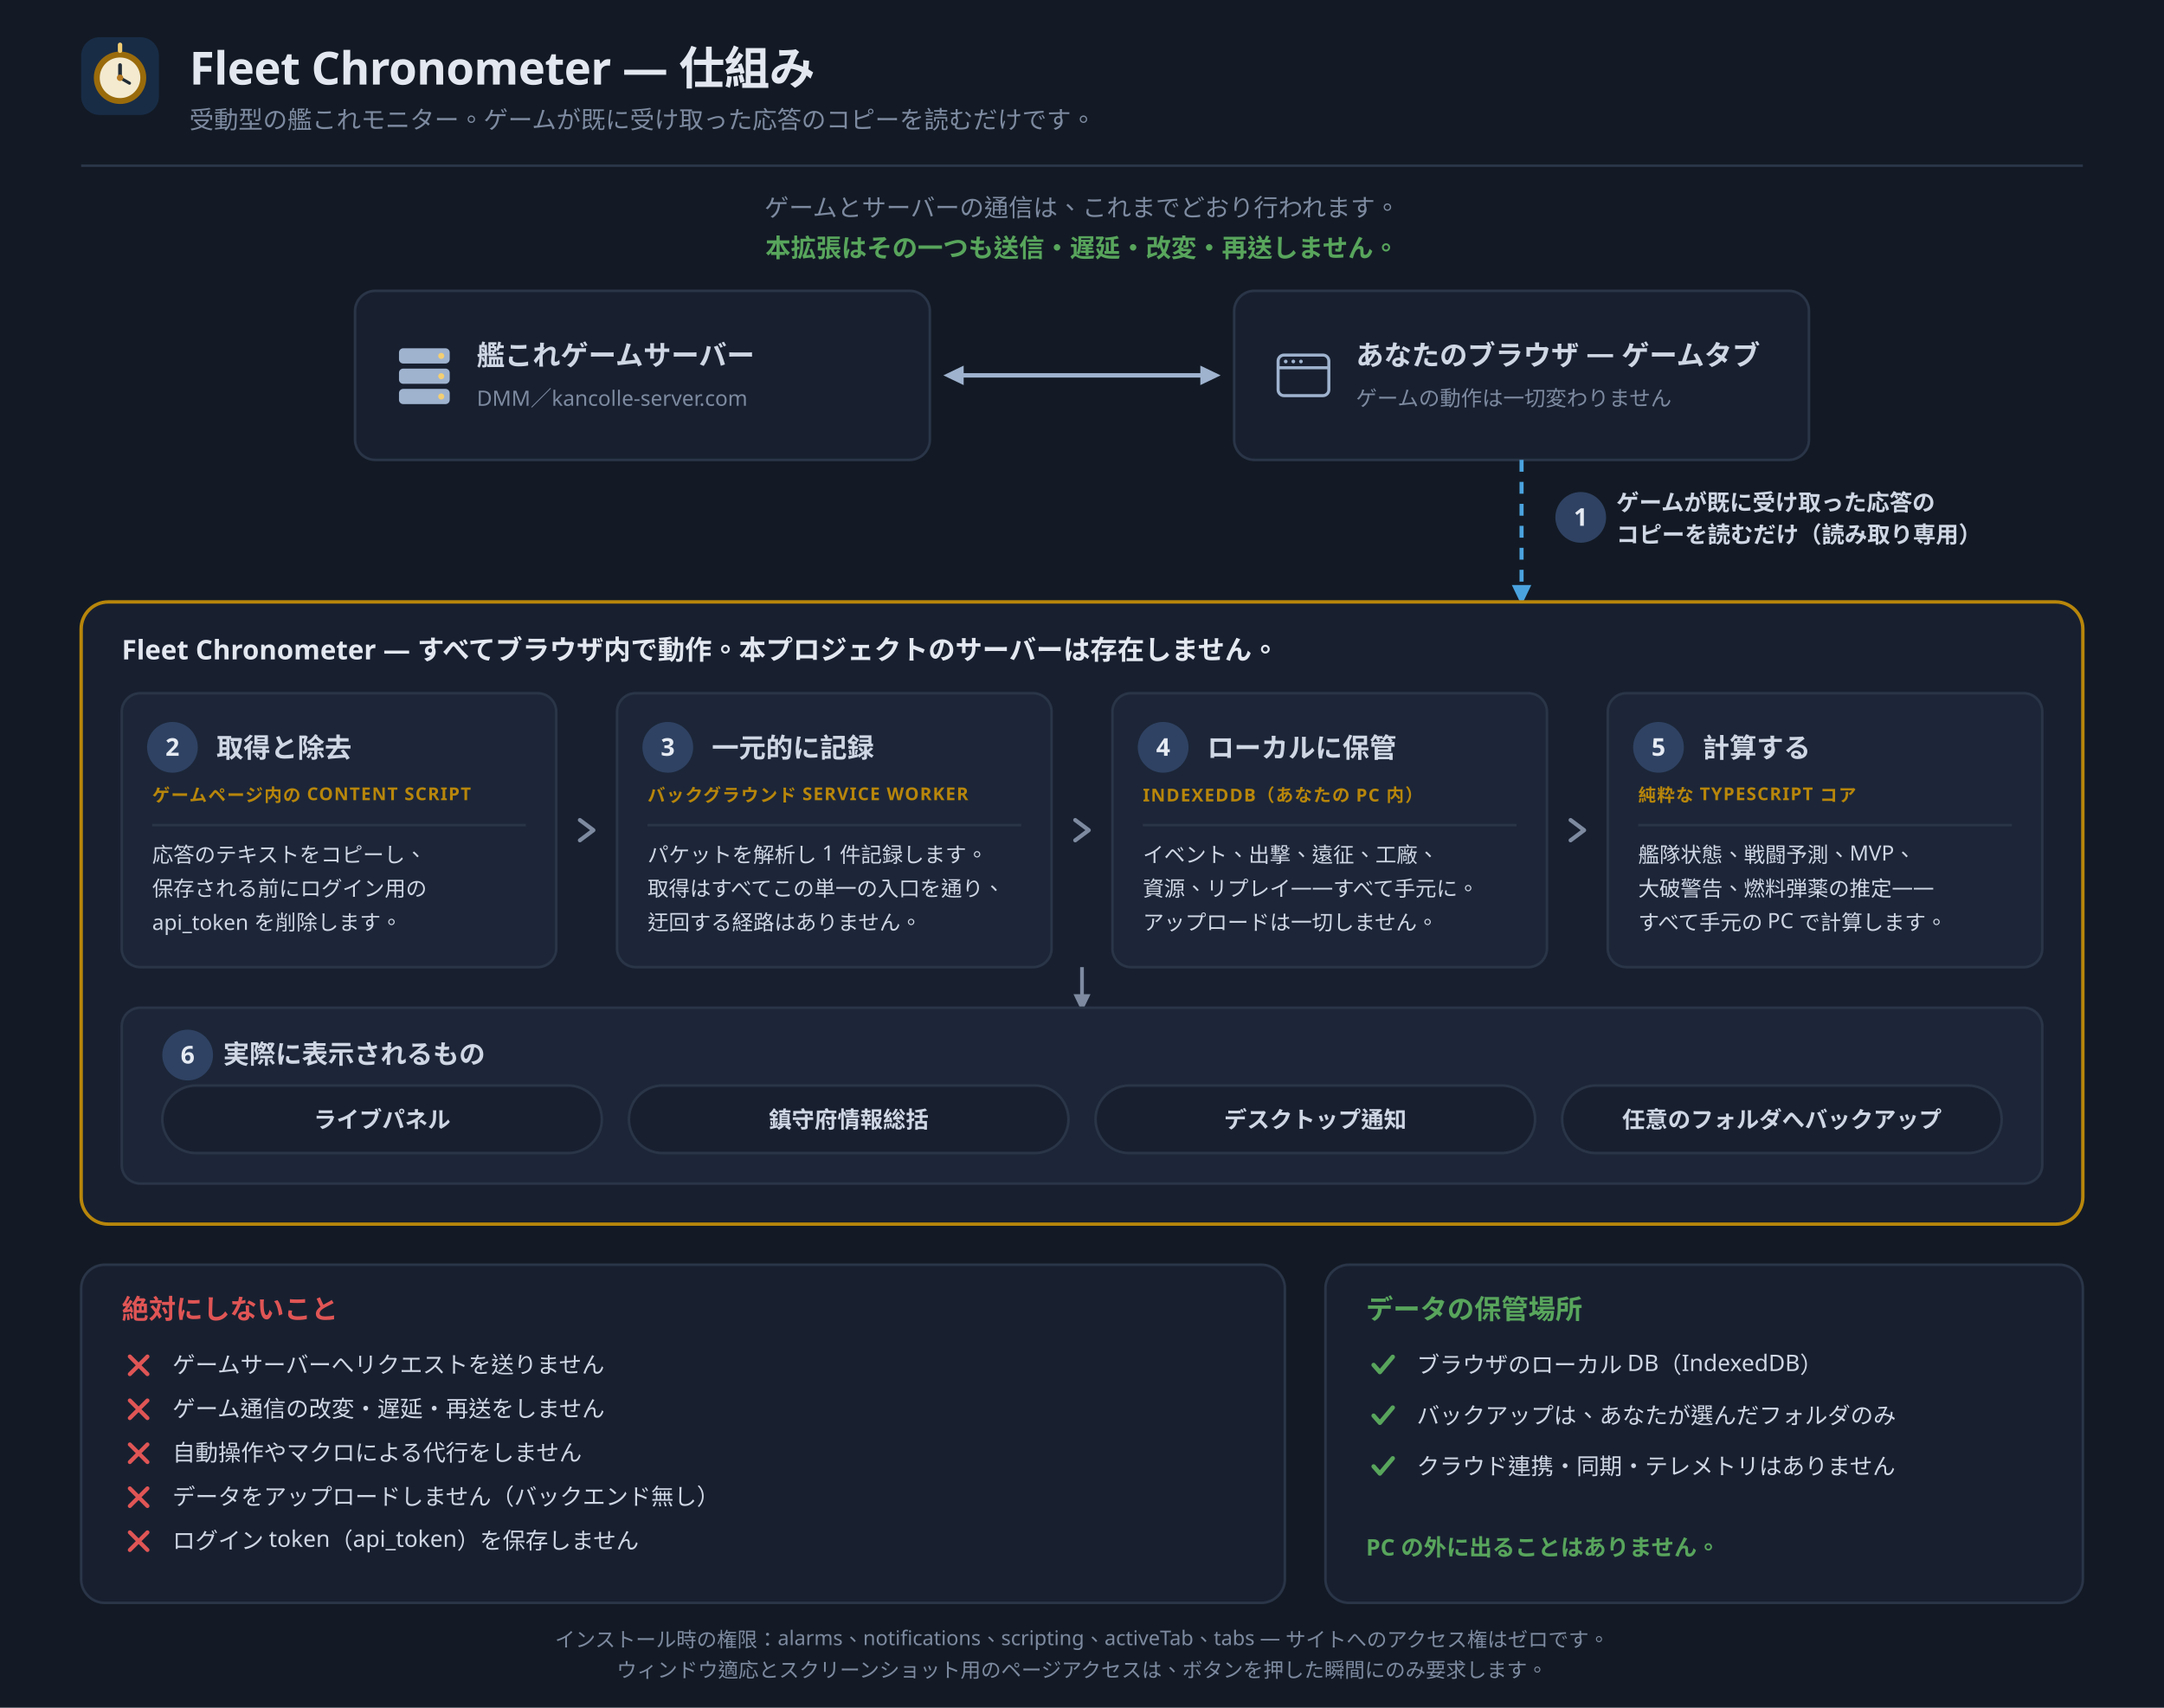
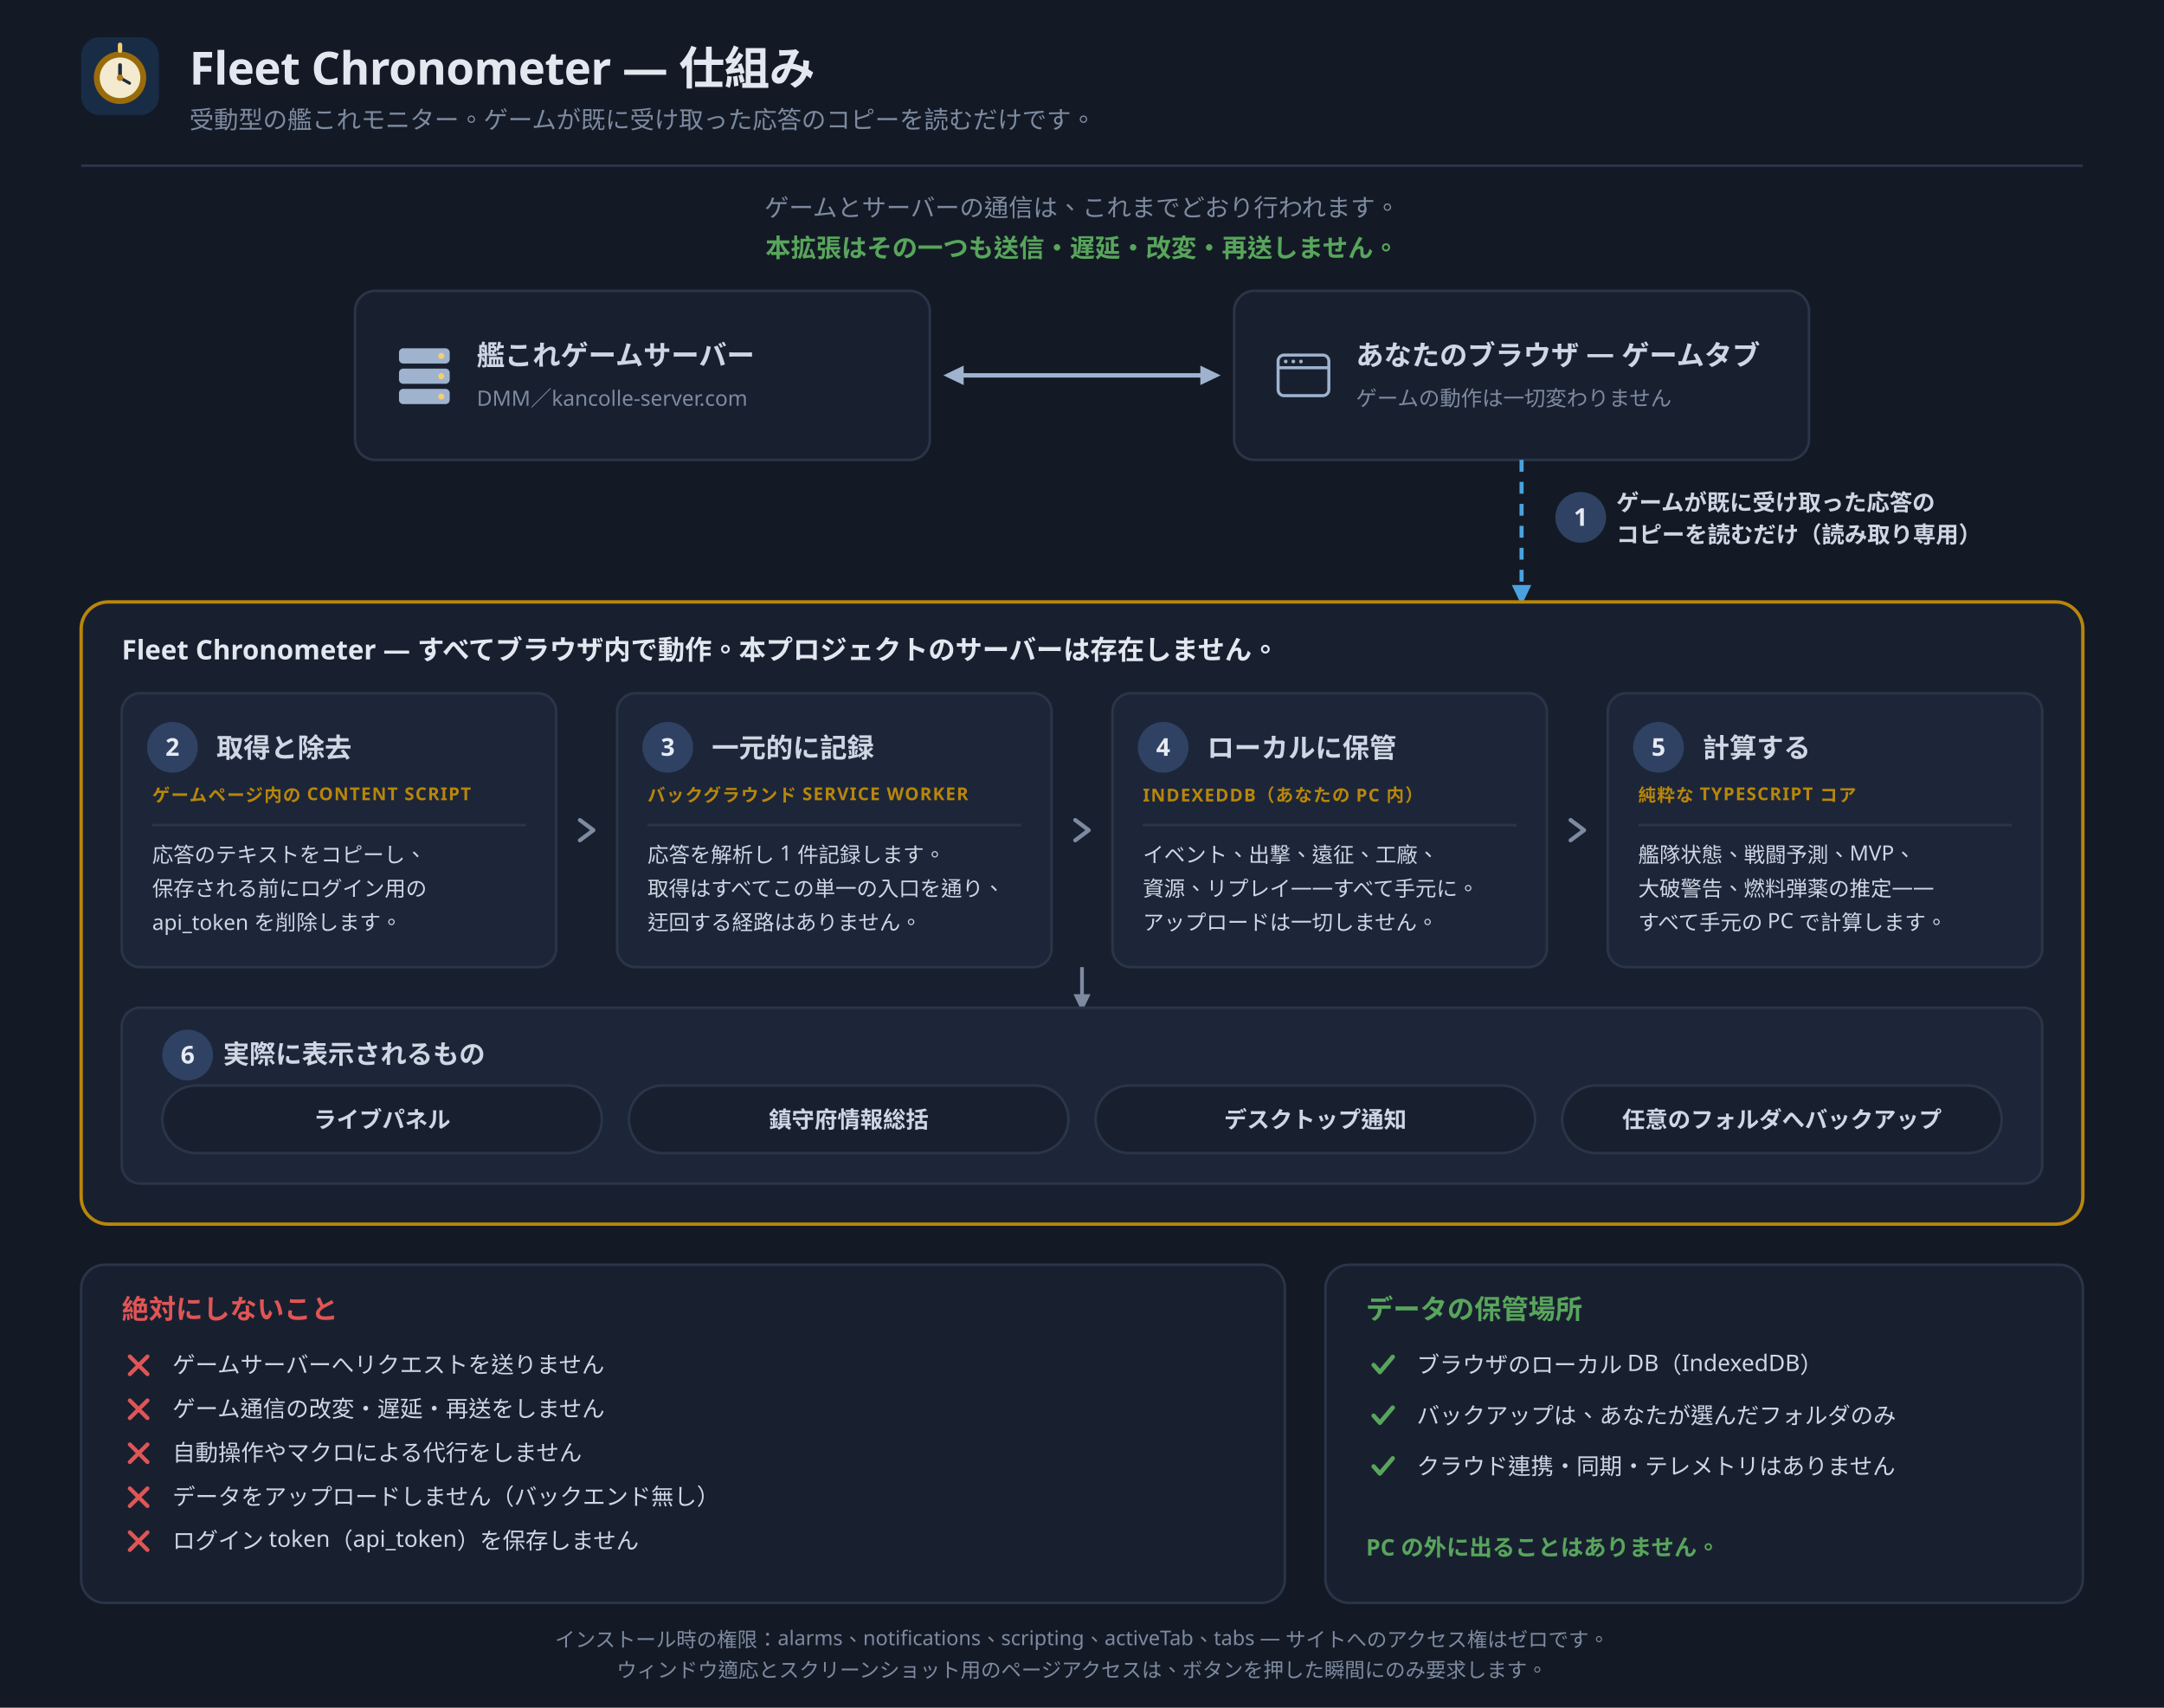
<svg xmlns="http://www.w3.org/2000/svg" width="1280" height="1010" viewBox="0 0 1280 1010" role="img" aria-label="Fleet Chronometer — 仕組み">
  <rect x="0" y="0" width="1280" height="1010" rx="0" fill="#131a25" />
  <g transform="translate(48,22)">
    <rect x="0" y="0" width="46" height="46" rx="11" fill="#182c46" />
    <circle cx="23" cy="24" r="15.5" fill="#9a6b0b" />
    <circle cx="23" cy="24" r="12" fill="#f3ead0" />
    <path d="M23,24 L23,16.5" stroke="#202b35" stroke-width="2.2" stroke-linecap="round" />
    <path d="M23,24 L28.6,27.2" stroke="#202b35" stroke-width="1.8" stroke-linecap="round" />
    <circle cx="23" cy="24" r="1.9" fill="#b77b21" />
    <path d="M23,4.5 L23,8" stroke="#f3ce72" stroke-width="2.6" stroke-linecap="round" />
  </g>
  <text x="112" y="50" font-family="-apple-system, BlinkMacSystemFont, 'Segoe UI', 'Noto Sans', 'Noto Sans CJK TC', 'Noto Sans CJK JP', 'PingFang TC', 'Hiragino Sans', 'Microsoft JhengHei', Roboto, Helvetica, Arial, sans-serif" font-size="27" font-weight="700" fill="#e3e8f0" text-anchor="start" letter-spacing="-0.01em">Fleet Chronometer — 仕組み</text>
  <text x="112" y="76" font-family="-apple-system, BlinkMacSystemFont, 'Segoe UI', 'Noto Sans', 'Noto Sans CJK TC', 'Noto Sans CJK JP', 'PingFang TC', 'Hiragino Sans', 'Microsoft JhengHei', Roboto, Helvetica, Arial, sans-serif" font-size="14.5" font-weight="400" fill="#7d8aa0" text-anchor="start">受動型の艦これモニター。ゲームが既に受け取った応答のコピーを読むだけです。</text>
  <line x1="48" y1="98" x2="1232" y2="98" stroke="#2a3548" stroke-width="1.5" />
  <text x="640" y="128" font-family="-apple-system, BlinkMacSystemFont, 'Segoe UI', 'Noto Sans', 'Noto Sans CJK TC', 'Noto Sans CJK JP', 'PingFang TC', 'Hiragino Sans', 'Microsoft JhengHei', Roboto, Helvetica, Arial, sans-serif" font-size="14.5" font-weight="400" fill="#7d8aa0" text-anchor="middle">ゲームとサーバーの通信は、これまでどおり行われます。</text>
  <text x="640" y="152" font-family="-apple-system, BlinkMacSystemFont, 'Segoe UI', 'Noto Sans', 'Noto Sans CJK TC', 'Noto Sans CJK JP', 'PingFang TC', 'Hiragino Sans', 'Microsoft JhengHei', Roboto, Helvetica, Arial, sans-serif" font-size="15" font-weight="700" fill="#58a55c" text-anchor="middle">本拡張はその一つも送信・遅延・改変・再送しません。</text>
  <rect x="210" y="172" width="340" height="100" rx="12" fill="#182030" stroke="#2a3548" stroke-width="1.5" />
  <rect x="236" y="206" width="30" height="9" rx="2.5" fill="#9fb3cf" />
  <circle cx="261" cy="210.5" r="1.8" fill="#f3ce72" />
  <rect x="236" y="218" width="30" height="9" rx="2.5" fill="#9fb3cf" />
  <circle cx="261" cy="222.5" r="1.8" fill="#f3ce72" />
  <rect x="236" y="230" width="30" height="9" rx="2.5" fill="#9fb3cf" />
  <circle cx="261" cy="234.5" r="1.8" fill="#f3ce72" />
  <text x="282" y="216" font-family="-apple-system, BlinkMacSystemFont, 'Segoe UI', 'Noto Sans', 'Noto Sans CJK TC', 'Noto Sans CJK JP', 'PingFang TC', 'Hiragino Sans', 'Microsoft JhengHei', Roboto, Helvetica, Arial, sans-serif" font-size="16.5" font-weight="700" fill="#cfd6e4" text-anchor="start">艦これゲームサーバー</text>
  <text x="282" y="240" font-family="-apple-system, BlinkMacSystemFont, 'Segoe UI', 'Noto Sans', 'Noto Sans CJK TC', 'Noto Sans CJK JP', 'PingFang TC', 'Hiragino Sans', 'Microsoft JhengHei', Roboto, Helvetica, Arial, sans-serif" font-size="12.5" font-weight="400" fill="#7d8aa0" text-anchor="start">DMM／kancolle-server.com</text>
  <rect x="730" y="172" width="340" height="100" rx="12" fill="#182030" stroke="#2a3548" stroke-width="1.5" />
  <rect x="756" y="210" width="30" height="24" rx="3.5" fill="#182030" stroke="#9fb3cf" stroke-width="1.8" />
  <line x1="756" y1="217.5" x2="786" y2="217.5" stroke="#9fb3cf" stroke-width="1.8" />
  <circle cx="760.5" cy="213.8" r="1.1" fill="#9fb3cf" />
  <circle cx="765.0" cy="213.8" r="1.1" fill="#9fb3cf" />
  <circle cx="769.5" cy="213.8" r="1.1" fill="#9fb3cf" />
  <text x="802" y="216" font-family="-apple-system, BlinkMacSystemFont, 'Segoe UI', 'Noto Sans', 'Noto Sans CJK TC', 'Noto Sans CJK JP', 'PingFang TC', 'Hiragino Sans', 'Microsoft JhengHei', Roboto, Helvetica, Arial, sans-serif" font-size="16.5" font-weight="700" fill="#cfd6e4" text-anchor="start">あなたのブラウザ — ゲームタブ</text>
  <text x="802" y="240" font-family="-apple-system, BlinkMacSystemFont, 'Segoe UI', 'Noto Sans', 'Noto Sans CJK TC', 'Noto Sans CJK JP', 'PingFang TC', 'Hiragino Sans', 'Microsoft JhengHei', Roboto, Helvetica, Arial, sans-serif" font-size="12.5" font-weight="400" fill="#7d8aa0" text-anchor="start">ゲームの動作は一切変わりません</text>
  <line x1="566" y1="222" x2="714" y2="222" stroke="#9fb3cf" stroke-width="2.6" />
  <polygon points="570,216.24 558.0,222 570,227.76" fill="#9fb3cf" />
  <polygon points="710,216.24 722.0,222 710,227.76" fill="#9fb3cf" />
  <line x1="900" y1="272" x2="900" y2="348" stroke="#4aa3df" stroke-width="2.4" stroke-dasharray="7 6" />
  <polygon points="894.24,346 900,358.0 905.76,346" fill="#4aa3df" />
  <circle cx="935" cy="306" r="15" fill="#2f4263" />
  <text x="935" y="311" font-family="-apple-system, BlinkMacSystemFont, 'Segoe UI', 'Noto Sans', 'Noto Sans CJK TC', 'Noto Sans CJK JP', 'PingFang TC', 'Hiragino Sans', 'Microsoft JhengHei', Roboto, Helvetica, Arial, sans-serif" font-size="14.5" font-weight="700" fill="#e6ebf3" text-anchor="middle">1</text>
  <text x="956" y="302" font-family="-apple-system, BlinkMacSystemFont, 'Segoe UI', 'Noto Sans', 'Noto Sans CJK TC', 'Noto Sans CJK JP', 'PingFang TC', 'Hiragino Sans', 'Microsoft JhengHei', Roboto, Helvetica, Arial, sans-serif" font-size="13.5" font-weight="600" fill="#cfd6e4" text-anchor="start">ゲームが既に受け取った応答の</text>
  <text x="956" y="321" font-family="-apple-system, BlinkMacSystemFont, 'Segoe UI', 'Noto Sans', 'Noto Sans CJK TC', 'Noto Sans CJK JP', 'PingFang TC', 'Hiragino Sans', 'Microsoft JhengHei', Roboto, Helvetica, Arial, sans-serif" font-size="13.5" font-weight="600" fill="#cfd6e4" text-anchor="start">コピーを読むだけ（読み取り専用）</text>
  <rect x="48" y="356" width="1184" height="368" rx="16" fill="#182030" stroke="#b8860b" stroke-width="2" />
  <text x="72" y="390" font-family="-apple-system, BlinkMacSystemFont, 'Segoe UI', 'Noto Sans', 'Noto Sans CJK TC', 'Noto Sans CJK JP', 'PingFang TC', 'Hiragino Sans', 'Microsoft JhengHei', Roboto, Helvetica, Arial, sans-serif" font-size="16" font-weight="700" fill="#e3e8f0" text-anchor="start">Fleet Chronometer — すべてブラウザ内で動作。本プロジェクトのサーバーは存在しません。</text>
  <rect x="72" y="410" width="257" height="162" rx="11" fill="#1c2638" stroke="#2a3548" stroke-width="1.5" />
  <circle cx="102" cy="442" r="15" fill="#2f4263" />
  <text x="102" y="447" font-family="-apple-system, BlinkMacSystemFont, 'Segoe UI', 'Noto Sans', 'Noto Sans CJK TC', 'Noto Sans CJK JP', 'PingFang TC', 'Hiragino Sans', 'Microsoft JhengHei', Roboto, Helvetica, Arial, sans-serif" font-size="14.5" font-weight="700" fill="#e6ebf3" text-anchor="middle">2</text>
  <text x="128" y="448" font-family="-apple-system, BlinkMacSystemFont, 'Segoe UI', 'Noto Sans', 'Noto Sans CJK TC', 'Noto Sans CJK JP', 'PingFang TC', 'Hiragino Sans', 'Microsoft JhengHei', Roboto, Helvetica, Arial, sans-serif" font-size="16" font-weight="700" fill="#cfd6e4" text-anchor="start">取得と除去</text>
  <text x="90" y="474" font-family="-apple-system, BlinkMacSystemFont, 'Segoe UI', 'Noto Sans', 'Noto Sans CJK TC', 'Noto Sans CJK JP', 'PingFang TC', 'Hiragino Sans', 'Microsoft JhengHei', Roboto, Helvetica, Arial, sans-serif" font-size="10.5" font-weight="700" fill="#b8860b" text-anchor="start" letter-spacing="0.06em">ゲームページ内の CONTENT SCRIPT</text>
  <line x1="90" y1="488" x2="311" y2="488" stroke="#2a3548" stroke-width="1.5" />
  <text x="90" y="510" font-family="-apple-system, BlinkMacSystemFont, 'Segoe UI', 'Noto Sans', 'Noto Sans CJK TC', 'Noto Sans CJK JP', 'PingFang TC', 'Hiragino Sans', 'Microsoft JhengHei', Roboto, Helvetica, Arial, sans-serif" font-size="12.5" font-weight="400" fill="#cfd6e4" text-anchor="start">応答のテキストをコピーし、</text>
  <text x="90" y="530" font-family="-apple-system, BlinkMacSystemFont, 'Segoe UI', 'Noto Sans', 'Noto Sans CJK TC', 'Noto Sans CJK JP', 'PingFang TC', 'Hiragino Sans', 'Microsoft JhengHei', Roboto, Helvetica, Arial, sans-serif" font-size="12.5" font-weight="400" fill="#cfd6e4" text-anchor="start">保存される前にログイン用の</text>
  <text x="90" y="550" font-family="-apple-system, BlinkMacSystemFont, 'Segoe UI', 'Noto Sans', 'Noto Sans CJK TC', 'Noto Sans CJK JP', 'PingFang TC', 'Hiragino Sans', 'Microsoft JhengHei', Roboto, Helvetica, Arial, sans-serif" font-size="12.5" font-weight="400" fill="#cfd6e4" text-anchor="start">api_token を削除します。</text>
  <path d="M343.0,485 L351.0,491 L343.0,497" fill="none" stroke="#7d8aa0" stroke-width="2.4" stroke-linecap="round" stroke-linejoin="round" />
  <rect x="365" y="410" width="257" height="162" rx="11" fill="#1c2638" stroke="#2a3548" stroke-width="1.5" />
  <circle cx="395" cy="442" r="15" fill="#2f4263" />
  <text x="395" y="447" font-family="-apple-system, BlinkMacSystemFont, 'Segoe UI', 'Noto Sans', 'Noto Sans CJK TC', 'Noto Sans CJK JP', 'PingFang TC', 'Hiragino Sans', 'Microsoft JhengHei', Roboto, Helvetica, Arial, sans-serif" font-size="14.5" font-weight="700" fill="#e6ebf3" text-anchor="middle">3</text>
  <text x="421" y="448" font-family="-apple-system, BlinkMacSystemFont, 'Segoe UI', 'Noto Sans', 'Noto Sans CJK TC', 'Noto Sans CJK JP', 'PingFang TC', 'Hiragino Sans', 'Microsoft JhengHei', Roboto, Helvetica, Arial, sans-serif" font-size="16" font-weight="700" fill="#cfd6e4" text-anchor="start">一元的に記録</text>
  <text x="383" y="474" font-family="-apple-system, BlinkMacSystemFont, 'Segoe UI', 'Noto Sans', 'Noto Sans CJK TC', 'Noto Sans CJK JP', 'PingFang TC', 'Hiragino Sans', 'Microsoft JhengHei', Roboto, Helvetica, Arial, sans-serif" font-size="10.5" font-weight="700" fill="#b8860b" text-anchor="start" letter-spacing="0.06em">バックグラウンド SERVICE WORKER</text>
  <line x1="383" y1="488" x2="604" y2="488" stroke="#2a3548" stroke-width="1.5" />
-   <text x="383" y="510" font-family="-apple-system, BlinkMacSystemFont, 'Segoe UI', 'Noto Sans', 'Noto Sans CJK TC', 'Noto Sans CJK JP', 'PingFang TC', 'Hiragino Sans', 'Microsoft JhengHei', Roboto, Helvetica, Arial, sans-serif" font-size="12.5" font-weight="400" fill="#cfd6e4" text-anchor="start">パケットを解析し 1 件記録します。</text>
+   <text x="383" y="510" font-family="-apple-system, BlinkMacSystemFont, 'Segoe UI', 'Noto Sans', 'Noto Sans CJK TC', 'Noto Sans CJK JP', 'PingFang TC', 'Hiragino Sans', 'Microsoft JhengHei', Roboto, Helvetica, Arial, sans-serif" font-size="12.5" font-weight="400" fill="#cfd6e4" text-anchor="start">応答を解析し 1 件記録します。</text>
  <text x="383" y="530" font-family="-apple-system, BlinkMacSystemFont, 'Segoe UI', 'Noto Sans', 'Noto Sans CJK TC', 'Noto Sans CJK JP', 'PingFang TC', 'Hiragino Sans', 'Microsoft JhengHei', Roboto, Helvetica, Arial, sans-serif" font-size="12.5" font-weight="400" fill="#cfd6e4" text-anchor="start">取得はすべてこの単一の入口を通り、</text>
  <text x="383" y="550" font-family="-apple-system, BlinkMacSystemFont, 'Segoe UI', 'Noto Sans', 'Noto Sans CJK TC', 'Noto Sans CJK JP', 'PingFang TC', 'Hiragino Sans', 'Microsoft JhengHei', Roboto, Helvetica, Arial, sans-serif" font-size="12.5" font-weight="400" fill="#cfd6e4" text-anchor="start">迂回する経路はありません。</text>
  <path d="M636.0,485 L644.0,491 L636.0,497" fill="none" stroke="#7d8aa0" stroke-width="2.4" stroke-linecap="round" stroke-linejoin="round" />
  <rect x="658" y="410" width="257" height="162" rx="11" fill="#1c2638" stroke="#2a3548" stroke-width="1.5" />
  <circle cx="688" cy="442" r="15" fill="#2f4263" />
  <text x="688" y="447" font-family="-apple-system, BlinkMacSystemFont, 'Segoe UI', 'Noto Sans', 'Noto Sans CJK TC', 'Noto Sans CJK JP', 'PingFang TC', 'Hiragino Sans', 'Microsoft JhengHei', Roboto, Helvetica, Arial, sans-serif" font-size="14.5" font-weight="700" fill="#e6ebf3" text-anchor="middle">4</text>
  <text x="714" y="448" font-family="-apple-system, BlinkMacSystemFont, 'Segoe UI', 'Noto Sans', 'Noto Sans CJK TC', 'Noto Sans CJK JP', 'PingFang TC', 'Hiragino Sans', 'Microsoft JhengHei', Roboto, Helvetica, Arial, sans-serif" font-size="16" font-weight="700" fill="#cfd6e4" text-anchor="start">ローカルに保管</text>
  <text x="676" y="474" font-family="-apple-system, BlinkMacSystemFont, 'Segoe UI', 'Noto Sans', 'Noto Sans CJK TC', 'Noto Sans CJK JP', 'PingFang TC', 'Hiragino Sans', 'Microsoft JhengHei', Roboto, Helvetica, Arial, sans-serif" font-size="10.5" font-weight="700" fill="#b8860b" text-anchor="start" letter-spacing="0.06em">INDEXEDDB（あなたの PC 内）</text>
  <line x1="676" y1="488" x2="897" y2="488" stroke="#2a3548" stroke-width="1.5" />
  <text x="676" y="510" font-family="-apple-system, BlinkMacSystemFont, 'Segoe UI', 'Noto Sans', 'Noto Sans CJK TC', 'Noto Sans CJK JP', 'PingFang TC', 'Hiragino Sans', 'Microsoft JhengHei', Roboto, Helvetica, Arial, sans-serif" font-size="12.5" font-weight="400" fill="#cfd6e4" text-anchor="start">イベント、出撃、遠征、工廠、</text>
  <text x="676" y="530" font-family="-apple-system, BlinkMacSystemFont, 'Segoe UI', 'Noto Sans', 'Noto Sans CJK TC', 'Noto Sans CJK JP', 'PingFang TC', 'Hiragino Sans', 'Microsoft JhengHei', Roboto, Helvetica, Arial, sans-serif" font-size="12.5" font-weight="400" fill="#cfd6e4" text-anchor="start">資源、リプレイ——すべて手元に。</text>
  <text x="676" y="550" font-family="-apple-system, BlinkMacSystemFont, 'Segoe UI', 'Noto Sans', 'Noto Sans CJK TC', 'Noto Sans CJK JP', 'PingFang TC', 'Hiragino Sans', 'Microsoft JhengHei', Roboto, Helvetica, Arial, sans-serif" font-size="12.5" font-weight="400" fill="#cfd6e4" text-anchor="start">アップロードは一切しません。</text>
  <path d="M929.0,485 L937.0,491 L929.0,497" fill="none" stroke="#7d8aa0" stroke-width="2.4" stroke-linecap="round" stroke-linejoin="round" />
  <rect x="951" y="410" width="257" height="162" rx="11" fill="#1c2638" stroke="#2a3548" stroke-width="1.5" />
  <circle cx="981" cy="442" r="15" fill="#2f4263" />
  <text x="981" y="447" font-family="-apple-system, BlinkMacSystemFont, 'Segoe UI', 'Noto Sans', 'Noto Sans CJK TC', 'Noto Sans CJK JP', 'PingFang TC', 'Hiragino Sans', 'Microsoft JhengHei', Roboto, Helvetica, Arial, sans-serif" font-size="14.5" font-weight="700" fill="#e6ebf3" text-anchor="middle">5</text>
  <text x="1007" y="448" font-family="-apple-system, BlinkMacSystemFont, 'Segoe UI', 'Noto Sans', 'Noto Sans CJK TC', 'Noto Sans CJK JP', 'PingFang TC', 'Hiragino Sans', 'Microsoft JhengHei', Roboto, Helvetica, Arial, sans-serif" font-size="16" font-weight="700" fill="#cfd6e4" text-anchor="start">計算する</text>
  <text x="969" y="474" font-family="-apple-system, BlinkMacSystemFont, 'Segoe UI', 'Noto Sans', 'Noto Sans CJK TC', 'Noto Sans CJK JP', 'PingFang TC', 'Hiragino Sans', 'Microsoft JhengHei', Roboto, Helvetica, Arial, sans-serif" font-size="10.5" font-weight="700" fill="#b8860b" text-anchor="start" letter-spacing="0.06em">純粋な TYPESCRIPT コア</text>
  <line x1="969" y1="488" x2="1190" y2="488" stroke="#2a3548" stroke-width="1.5" />
  <text x="969" y="510" font-family="-apple-system, BlinkMacSystemFont, 'Segoe UI', 'Noto Sans', 'Noto Sans CJK TC', 'Noto Sans CJK JP', 'PingFang TC', 'Hiragino Sans', 'Microsoft JhengHei', Roboto, Helvetica, Arial, sans-serif" font-size="12.5" font-weight="400" fill="#cfd6e4" text-anchor="start">艦隊状態、戦闘予測、MVP、</text>
  <text x="969" y="530" font-family="-apple-system, BlinkMacSystemFont, 'Segoe UI', 'Noto Sans', 'Noto Sans CJK TC', 'Noto Sans CJK JP', 'PingFang TC', 'Hiragino Sans', 'Microsoft JhengHei', Roboto, Helvetica, Arial, sans-serif" font-size="12.5" font-weight="400" fill="#cfd6e4" text-anchor="start">大破警告、燃料弾薬の推定——</text>
  <text x="969" y="550" font-family="-apple-system, BlinkMacSystemFont, 'Segoe UI', 'Noto Sans', 'Noto Sans CJK TC', 'Noto Sans CJK JP', 'PingFang TC', 'Hiragino Sans', 'Microsoft JhengHei', Roboto, Helvetica, Arial, sans-serif" font-size="12.5" font-weight="400" fill="#cfd6e4" text-anchor="start">すべて手元の PC で計算します。</text>
  <line x1="640" y1="572" x2="640" y2="590" stroke="#7d8aa0" stroke-width="2.2" />
  <polygon points="634.96,588 640,598.5 645.04,588" fill="#7d8aa0" />
  <rect x="72" y="596" width="1136" height="104" rx="11" fill="#1c2638" stroke="#2a3548" stroke-width="1.5" />
  <circle cx="111" cy="624" r="15" fill="#2f4263" />
  <text x="111" y="629" font-family="-apple-system, BlinkMacSystemFont, 'Segoe UI', 'Noto Sans', 'Noto Sans CJK TC', 'Noto Sans CJK JP', 'PingFang TC', 'Hiragino Sans', 'Microsoft JhengHei', Roboto, Helvetica, Arial, sans-serif" font-size="14.5" font-weight="700" fill="#e6ebf3" text-anchor="middle">6</text>
  <text x="132" y="629" font-family="-apple-system, BlinkMacSystemFont, 'Segoe UI', 'Noto Sans', 'Noto Sans CJK TC', 'Noto Sans CJK JP', 'PingFang TC', 'Hiragino Sans', 'Microsoft JhengHei', Roboto, Helvetica, Arial, sans-serif" font-size="15.5" font-weight="700" fill="#cfd6e4" text-anchor="start">実際に表示されるもの</text>
  <rect x="96" y="642" width="260" height="40" rx="20" fill="#182030" stroke="#2a3548" stroke-width="1.5" />
  <text x="226.0" y="667" font-family="-apple-system, BlinkMacSystemFont, 'Segoe UI', 'Noto Sans', 'Noto Sans CJK TC', 'Noto Sans CJK JP', 'PingFang TC', 'Hiragino Sans', 'Microsoft JhengHei', Roboto, Helvetica, Arial, sans-serif" font-size="13.5" font-weight="600" fill="#cfd6e4" text-anchor="middle">ライブパネル</text>
  <rect x="372" y="642" width="260" height="40" rx="20" fill="#182030" stroke="#2a3548" stroke-width="1.5" />
  <text x="502.0" y="667" font-family="-apple-system, BlinkMacSystemFont, 'Segoe UI', 'Noto Sans', 'Noto Sans CJK TC', 'Noto Sans CJK JP', 'PingFang TC', 'Hiragino Sans', 'Microsoft JhengHei', Roboto, Helvetica, Arial, sans-serif" font-size="13.5" font-weight="600" fill="#cfd6e4" text-anchor="middle">鎮守府情報総括</text>
  <rect x="648" y="642" width="260" height="40" rx="20" fill="#182030" stroke="#2a3548" stroke-width="1.5" />
  <text x="778.0" y="667" font-family="-apple-system, BlinkMacSystemFont, 'Segoe UI', 'Noto Sans', 'Noto Sans CJK TC', 'Noto Sans CJK JP', 'PingFang TC', 'Hiragino Sans', 'Microsoft JhengHei', Roboto, Helvetica, Arial, sans-serif" font-size="13.5" font-weight="600" fill="#cfd6e4" text-anchor="middle">デスクトップ通知</text>
  <rect x="924" y="642" width="260" height="40" rx="20" fill="#182030" stroke="#2a3548" stroke-width="1.5" />
  <text x="1054.0" y="667" font-family="-apple-system, BlinkMacSystemFont, 'Segoe UI', 'Noto Sans', 'Noto Sans CJK TC', 'Noto Sans CJK JP', 'PingFang TC', 'Hiragino Sans', 'Microsoft JhengHei', Roboto, Helvetica, Arial, sans-serif" font-size="13.5" font-weight="600" fill="#cfd6e4" text-anchor="middle">任意のフォルダへバックアップ</text>
  <rect x="48" y="748" width="712" height="200" rx="14" fill="#182030" stroke="#2a3548" stroke-width="1.5" />
  <text x="72" y="780" font-family="-apple-system, BlinkMacSystemFont, 'Segoe UI', 'Noto Sans', 'Noto Sans CJK TC', 'Noto Sans CJK JP', 'PingFang TC', 'Hiragino Sans', 'Microsoft JhengHei', Roboto, Helvetica, Arial, sans-serif" font-size="16" font-weight="700" fill="#e05555" text-anchor="start">絶対にしないこと</text>
  <path d="M76.8,802.3 L87.2,812.7 M87.2,802.3 L76.8,812.7" fill="none" stroke="#e05555" stroke-width="2.4" stroke-linecap="round" />
  <text x="102" y="812" font-family="-apple-system, BlinkMacSystemFont, 'Segoe UI', 'Noto Sans', 'Noto Sans CJK TC', 'Noto Sans CJK JP', 'PingFang TC', 'Hiragino Sans', 'Microsoft JhengHei', Roboto, Helvetica, Arial, sans-serif" font-size="13.5" font-weight="400" fill="#cfd6e4" text-anchor="start">ゲームサーバーへリクエストを送りません</text>
  <path d="M76.8,828.3 L87.2,838.7 M87.2,828.3 L76.8,838.7" fill="none" stroke="#e05555" stroke-width="2.4" stroke-linecap="round" />
  <text x="102" y="838" font-family="-apple-system, BlinkMacSystemFont, 'Segoe UI', 'Noto Sans', 'Noto Sans CJK TC', 'Noto Sans CJK JP', 'PingFang TC', 'Hiragino Sans', 'Microsoft JhengHei', Roboto, Helvetica, Arial, sans-serif" font-size="13.5" font-weight="400" fill="#cfd6e4" text-anchor="start">ゲーム通信の改変・遅延・再送をしません</text>
  <path d="M76.8,854.3 L87.2,864.7 M87.2,854.3 L76.8,864.7" fill="none" stroke="#e05555" stroke-width="2.4" stroke-linecap="round" />
  <text x="102" y="864" font-family="-apple-system, BlinkMacSystemFont, 'Segoe UI', 'Noto Sans', 'Noto Sans CJK TC', 'Noto Sans CJK JP', 'PingFang TC', 'Hiragino Sans', 'Microsoft JhengHei', Roboto, Helvetica, Arial, sans-serif" font-size="13.5" font-weight="400" fill="#cfd6e4" text-anchor="start">自動操作やマクロによる代行をしません</text>
  <path d="M76.8,880.3 L87.2,890.7 M87.2,880.3 L76.8,890.7" fill="none" stroke="#e05555" stroke-width="2.4" stroke-linecap="round" />
  <text x="102" y="890" font-family="-apple-system, BlinkMacSystemFont, 'Segoe UI', 'Noto Sans', 'Noto Sans CJK TC', 'Noto Sans CJK JP', 'PingFang TC', 'Hiragino Sans', 'Microsoft JhengHei', Roboto, Helvetica, Arial, sans-serif" font-size="13.5" font-weight="400" fill="#cfd6e4" text-anchor="start">データをアップロードしません（バックエンド無し）</text>
  <path d="M76.8,906.3 L87.2,916.7 M87.2,906.3 L76.8,916.7" fill="none" stroke="#e05555" stroke-width="2.4" stroke-linecap="round" />
  <text x="102" y="916" font-family="-apple-system, BlinkMacSystemFont, 'Segoe UI', 'Noto Sans', 'Noto Sans CJK TC', 'Noto Sans CJK JP', 'PingFang TC', 'Hiragino Sans', 'Microsoft JhengHei', Roboto, Helvetica, Arial, sans-serif" font-size="13.5" font-weight="400" fill="#cfd6e4" text-anchor="start">ログイン token（api_token）を保存しません</text>
  <rect x="784" y="748" width="448" height="200" rx="14" fill="#182030" stroke="#2a3548" stroke-width="1.5" />
  <text x="808" y="780" font-family="-apple-system, BlinkMacSystemFont, 'Segoe UI', 'Noto Sans', 'Noto Sans CJK TC', 'Noto Sans CJK JP', 'PingFang TC', 'Hiragino Sans', 'Microsoft JhengHei', Roboto, Helvetica, Arial, sans-serif" font-size="16" font-weight="700" fill="#58a55c" text-anchor="start">データの保管場所</text>
  <path d="M812.5,807.3 L816.2,811.5 L823.8,802.5" fill="none" stroke="#58a55c" stroke-width="2.6" stroke-linecap="round" stroke-linejoin="round" />
  <text x="838" y="812" font-family="-apple-system, BlinkMacSystemFont, 'Segoe UI', 'Noto Sans', 'Noto Sans CJK TC', 'Noto Sans CJK JP', 'PingFang TC', 'Hiragino Sans', 'Microsoft JhengHei', Roboto, Helvetica, Arial, sans-serif" font-size="13.5" font-weight="400" fill="#cfd6e4" text-anchor="start">ブラウザのローカル DB（IndexedDB）</text>
  <path d="M812.5,837.3 L816.2,841.5 L823.8,832.5" fill="none" stroke="#58a55c" stroke-width="2.6" stroke-linecap="round" stroke-linejoin="round" />
  <text x="838" y="842" font-family="-apple-system, BlinkMacSystemFont, 'Segoe UI', 'Noto Sans', 'Noto Sans CJK TC', 'Noto Sans CJK JP', 'PingFang TC', 'Hiragino Sans', 'Microsoft JhengHei', Roboto, Helvetica, Arial, sans-serif" font-size="13.5" font-weight="400" fill="#cfd6e4" text-anchor="start">バックアップは、あなたが選んだフォルダのみ</text>
  <path d="M812.5,867.3 L816.2,871.5 L823.8,862.5" fill="none" stroke="#58a55c" stroke-width="2.6" stroke-linecap="round" stroke-linejoin="round" />
  <text x="838" y="872" font-family="-apple-system, BlinkMacSystemFont, 'Segoe UI', 'Noto Sans', 'Noto Sans CJK TC', 'Noto Sans CJK JP', 'PingFang TC', 'Hiragino Sans', 'Microsoft JhengHei', Roboto, Helvetica, Arial, sans-serif" font-size="13.5" font-weight="400" fill="#cfd6e4" text-anchor="start">クラウド連携・同期・テレメトリはありません</text>
  <text x="808" y="920" font-family="-apple-system, BlinkMacSystemFont, 'Segoe UI', 'Noto Sans', 'Noto Sans CJK TC', 'Noto Sans CJK JP', 'PingFang TC', 'Hiragino Sans', 'Microsoft JhengHei', Roboto, Helvetica, Arial, sans-serif" font-size="13.5" font-weight="700" fill="#58a55c" text-anchor="start">PC の外に出ることはありません。</text>
  <text x="640" y="974" font-family="-apple-system, BlinkMacSystemFont, 'Segoe UI', 'Noto Sans', 'Noto Sans CJK TC', 'Noto Sans CJK JP', 'PingFang TC', 'Hiragino Sans', 'Microsoft JhengHei', Roboto, Helvetica, Arial, sans-serif" font-size="12" font-weight="400" fill="#7d8aa0" text-anchor="middle">インストール時の権限：alarms、notifications、scripting、activeTab、tabs — サイトへのアクセス権はゼロです。</text>
  <text x="640" y="992" font-family="-apple-system, BlinkMacSystemFont, 'Segoe UI', 'Noto Sans', 'Noto Sans CJK TC', 'Noto Sans CJK JP', 'PingFang TC', 'Hiragino Sans', 'Microsoft JhengHei', Roboto, Helvetica, Arial, sans-serif" font-size="12" font-weight="400" fill="#7d8aa0" text-anchor="middle">ウィンドウ適応とスクリーンショット用のページアクセスは、ボタンを押した瞬間にのみ要求します。</text>
</svg>
